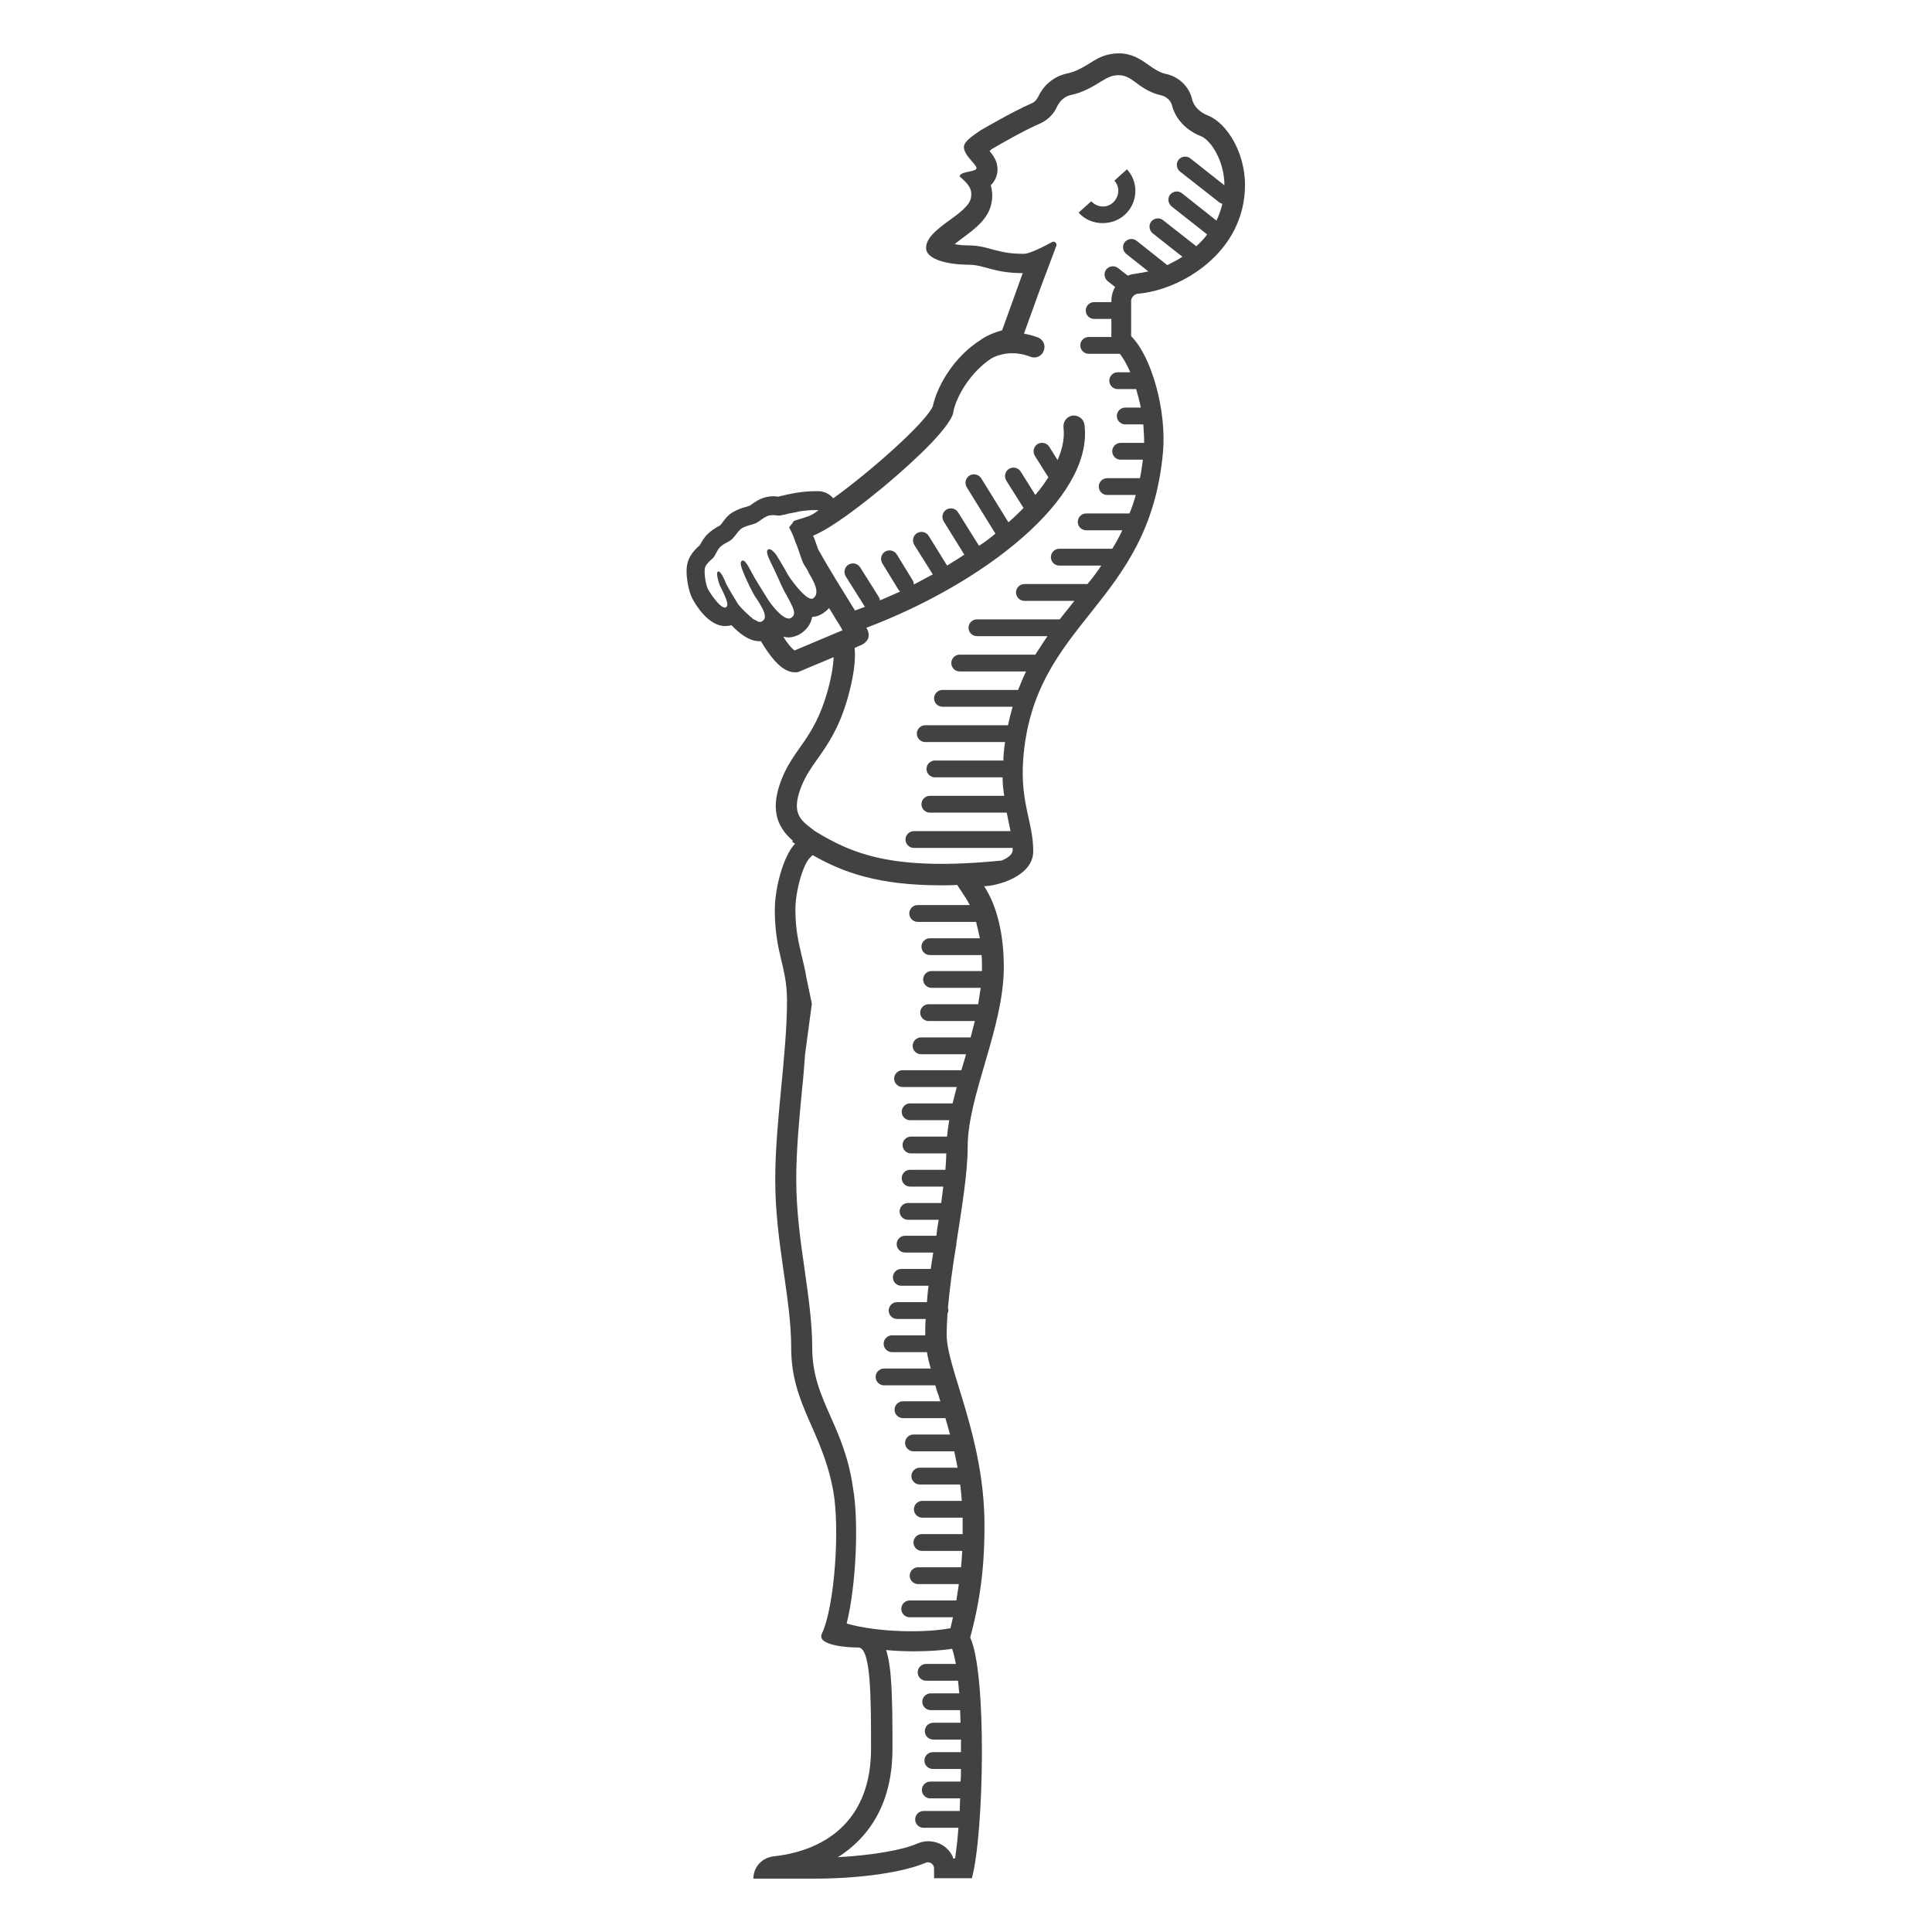
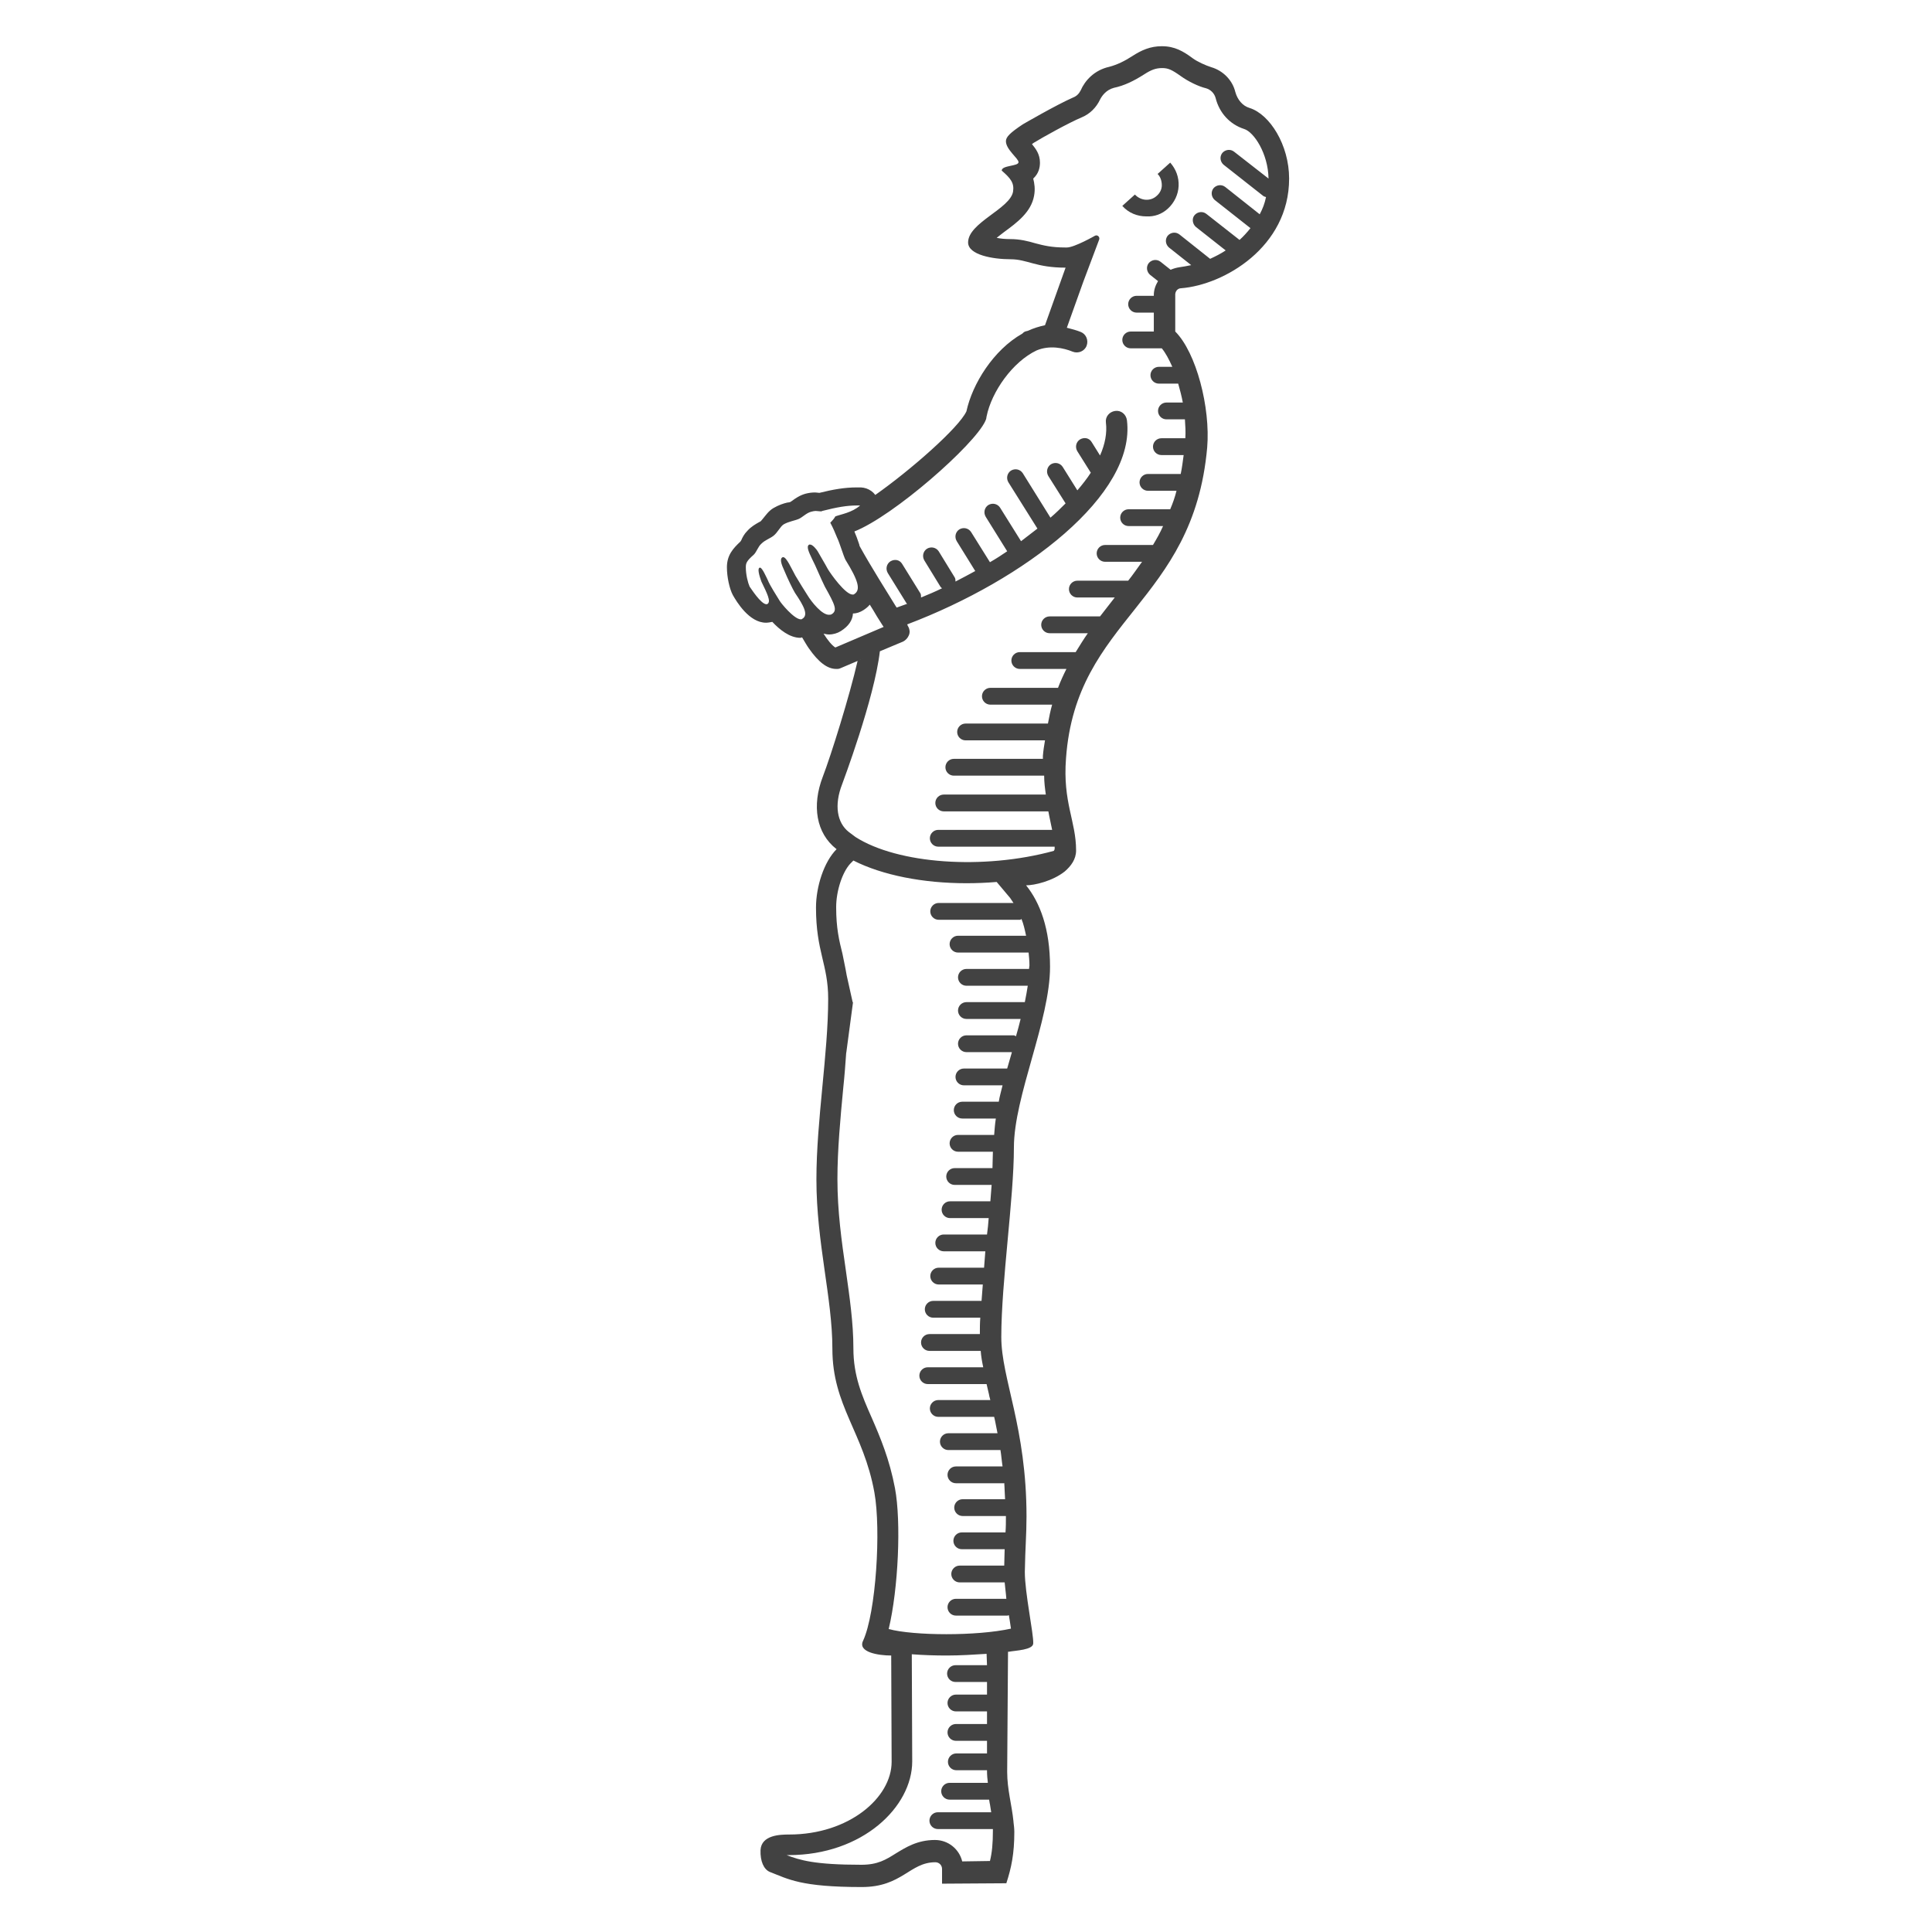
<svg xmlns="http://www.w3.org/2000/svg" version="1.1" id="Capa_1" x="0px" y="0px" viewBox="-19 21.2 459.8 459.8" style="enable-background:new -19 21.2 459.8 459.8;" xml:space="preserve">
  <style type="text/css">
	.st0{fill:#424242;}
</style>
  <g>
-     <path class="st0" d="M251.8,91.1c10.1-0.8,25.5-9.7,25.5-25.9c0-7.7-4.3-14.7-8.8-16.5c-1.8-0.7-3.4-2.1-3.8-3.9   c-0.7-3.1-3.3-5.4-6.2-6c-1.5-0.3-2.8-1.2-4.1-2.1c-2.2-1.6-4.2-2.8-7.1-2.8c-2.6,0-4.6,0.8-6.7,2.2c-1.8,1.1-3.6,2.2-5.7,2.6   c-3.6,0.8-5.8,3.3-6.8,5.5c-0.4,0.8-1,1.4-1.8,1.7c-4,1.7-11.9,6.3-11.9,6.3c-3,2-4,3-4,4c0,2,3,4.1,3,5c0,1-4,0.7-4,2   c2.2,1.9,3,3,2.7,5c-0.7,4.1-10.7,7.3-10.7,12c0,3,6,4,10,4s6,2,13,2l-4.9,13.6c-1.8,0.5-3.5,1.2-5,2.2l-0.1,0.1   c-6,3.7-10.3,10.6-11.4,15.8c-1.8,4-14.8,15.5-23.7,21.9c-0.8-1-2-1.6-3.3-1.7c-0.3,0-0.7,0-1,0c-2.8,0-5.6,0.5-8.8,1.3   c-0.3,0-0.6-0.1-1-0.1c-0.8,0-1.5,0.1-2.2,0.3c-1.4,0.4-2.4,1.1-3.2,1.7c-0.2,0.1-0.4,0.3-0.5,0.3c-0.1,0-0.4,0.1-0.6,0.2   c-0.9,0.2-2.1,0.6-3.3,1.3c-1.2,0.7-1.9,1.7-2.5,2.5c-0.1,0.2-0.4,0.5-0.5,0.6c-0.1,0.1-0.3,0.2-0.5,0.3c-0.7,0.4-1.7,1-2.7,2   c-0.7,0.8-1.2,1.6-1.5,2.2c-0.1,0.1-0.1,0.2-0.2,0.3c-1.7,1.5-3.1,3.2-3.1,6.1c0,2.3,0.6,5.1,1.4,6.6s3.8,6.5,7.8,6.5   c0.5,0,1-0.1,1.5-0.2c1.7,1.8,4.1,3.8,6.6,3.8c0.1,0,0.3,0,0.4,0c0.5,0.9,1.1,1.8,1.6,2.5c2.3,3.3,4.4,4.9,6.5,4.9   c0.1,0,0.2,0,0.3,0c0.3,0,0.6-0.1,0.8-0.2l8.1-3.4c-0.1,2.2-0.6,5.2-1.6,8.6c-3.2,11-7.9,13.1-10.8,20.5   c-2.5,6.4-1.6,10.9,2.7,14.6l-0.2,0.2c0.2,0.2,0.5,0.3,0.7,0.5c-2.9,3.1-4.8,10.8-4.8,15.7c0,10.4,2.9,13.4,2.9,21.6   c0,13-2.8,28.7-2.8,42.7c0,15,3.8,28,3.8,40c0,13.5,7.4,19.7,10,34c1.6,8.7,0.4,27.4-2.7,34c-1.3,2.7,5.7,3.3,8.7,3.3   s3,12.1,3,24.1c0,16.2-9.8,24.1-23.2,25.6c-2.7,0.3-4.8,2.5-4.8,5.3h14.5c11.4,0,21.3-1.6,26.3-3.7c0.3-0.1,0.5-0.2,0.7-0.2   c0.8,0,1.5,0.6,1.5,1.5v2.3h9c2.9-10.7,3.6-48.7-0.4-57.3c3-11,3.4-19.7,3.4-26.7c0-21-9-37.3-9-45.3c0-1.6,0.1-3.3,0.2-5.1   c0.1-0.2,0.2-0.5,0.2-0.8c0-0.2,0-0.3-0.1-0.5c0.4-4.6,1.1-9.6,1.9-14.6c0.1-0.2,0.1-0.4,0.1-0.7v-0.1c1.3-8.4,2.7-16.8,2.7-23   c0-12.1,8.6-28.4,8.6-42.7c0-8-1.7-14.8-4.7-19.3c3,0,11.7-2.3,11.7-8.3c0-7-3.1-11.3-2.4-21.7c2.4-33.3,30.1-36.6,33.3-73.5   c0.8-9.5-2.6-22.4-7.6-27.4v-8.5C250.3,91.9,251,91.2,251.8,91.1z M156.6,164.9c-0.6-1-2.2-3.6-2.8-4.8c-0.2-0.6-1.2-2.9-1.8-2.9   c0,0,0,0-0.1,0c-0.5,0.2-0.1,1.9,0.4,3.3c1.4,2.8,2.3,4.7,1.5,5.2c-0.1,0.1-0.2,0.1-0.3,0.1c-1.3,0-3.7-3.8-3.9-4.2   c-0.5-0.8-0.9-2.8-0.9-4.5c0-1,0.2-1.5,1.9-3c0.7-0.7,1-1.9,1.7-2.6c0.8-0.9,1.9-1.2,2.7-1.8l0,0l0.1-0.1c0.1-0.1,0.3-0.2,0.4-0.4   c0,0,0-0.1,0.1-0.1c0.7-0.8,1.3-1.8,2-2.2c1.2-0.7,2.6-0.8,3.5-1.3c0.9-0.5,1.8-1.4,2.9-1.7c0.4-0.1,0.8-0.1,1.1-0.1   c0.5,0,0.8,0.1,1.2,0.1c0.1,0,0.3,0,0.4,0c0.4-0.1,0.7-0.2,1-0.2l0,0c0.2-0.1,0.5-0.1,0.7-0.2c0.1,0,0.2-0.1,0.4-0.1   s0.4-0.1,0.6-0.1s0.3-0.1,0.5-0.1s0.3-0.1,0.5-0.1c0.3-0.1,0.6-0.1,0.9-0.2l0,0l0,0c1.3-0.2,2.5-0.3,3.7-0.3c0.1,0,0.2,0,0.3,0l0,0   c0.2,0,0.3,0,0.5,0c-0.9,0.8-2,1.4-3.1,1.7l0,0c-1.1,0.4-2.1,0.6-2.8,0.9c-0.2,0.4-0.6,0.9-1.1,1.5c0.8,1.5,1.1,2.3,1.5,3.5   c0.6,1.2,1.4,4.2,2,5.3c0.4,0.6,0.7,1.1,1,1.6c0,0,0,0,0,0.1c0.3,0.5,0.5,1,0.8,1.4l0,0c0.2,0.4,0.4,0.8,0.6,1.2l0,0   c0.2,0.4,0.3,0.7,0.4,1c0.4,1.4,0.2,2.3-0.6,2.8c-0.1,0.1-0.2,0.1-0.4,0.1c-1.6,0-5.2-4.9-5.8-6.1c-0.8-1.5-1.4-2.4-2.4-4.1   c-0.3-0.5-1.2-1.6-1.8-1.6c-0.1,0-0.1,0-0.2,0c-0.8,0.4-0.1,1.8,0.7,3.5c0.8,1.5,2,4.4,3,6.4c2.4,4.3,3.1,5.6,1.6,6.5   c-0.2,0.1-0.3,0.1-0.5,0.1c-1.6,0-4.2-3.3-5.1-4.8c-0.4-0.6-1.1-1.8-1.8-2.9l0,0c-0.2-0.3-0.3-0.5-0.5-0.8c0-0.1-0.1-0.1-0.1-0.2   c-0.2-0.3-0.3-0.5-0.5-0.8c-0.9-1.5-2.1-4.3-2.9-4.3h-0.1c-0.8,0.3-0.3,1.6,0.4,3.3c0.7,1.7,2,4.3,2.5,5.1c2.1,3.1,3.3,5.3,1.7,6.1   c-0.1,0.1-0.2,0.1-0.3,0.1s-0.2,0-0.3,0h-0.1c-0.1,0-0.1,0-0.2-0.1c0,0-0.1,0-0.2-0.1c-0.1,0-0.1-0.1-0.2-0.1   c-0.1,0-0.1-0.1-0.2-0.1c-0.1,0-0.1-0.1-0.2-0.1c-0.1,0-0.1-0.1-0.2-0.1c-0.1,0-0.1-0.1-0.2-0.1c-0.1-0.1-0.2-0.1-0.2-0.2l-0.1-0.1   c-0.1-0.1-0.2-0.2-0.3-0.2c0,0-0.1,0-0.1-0.1c-0.1-0.1-0.2-0.2-0.3-0.3C157.9,166.5,156.8,165.2,156.6,164.9z M170.1,176   c-0.6-0.4-1.6-1.5-2.7-3.3c0.4,0.1,0.8,0.2,1.2,0.2c1,0,1.9-0.3,2.8-0.8c1.6-1,2.6-2.4,2.9-4.1c0.9,0,1.7-0.3,2.5-0.8   c0.6-0.4,1.1-0.8,1.5-1.3c0.6,0.9,1.1,1.8,1.7,2.8c0.6,0.9,1.1,1.7,1.5,2.5L170.1,176z M178.7,358.4c-2.4-5.4-4.4-10-4.4-16.5   c0-6-0.9-12.1-1.8-18.5c-1-6.9-2-14-2-21.5c0-6.9,0.7-14.4,1.4-21.6c0.3-2.7,0.5-5.4,0.7-8.2l0,0l1.6-11.9V260l0,0l-1.3-6.2   c-0.3-1.9-0.7-3.5-1.1-5.1c-0.7-3.1-1.5-6.1-1.5-11c0-4.7,1.9-10.8,3.4-12.3l0.7-0.7c7.3,4.2,15.8,7.2,30.6,7.2   c1.2,0,2.5,0,3.8-0.1l2.1,3.2c0.3,0.5,0.6,1,0.9,1.6h-12.4c-1.1,0-2,0.9-2,2s0.9,2,2,2h13.9c0.3,1.2,0.6,2.5,0.9,3.9h-11.9   c-1.1,0-2,0.9-2,2s0.9,2,2,2h12.3c0.1,1,0.1,2,0.1,3c0,0.3,0,0.6,0,0.8h-12c-1.1,0-2,0.9-2,2s0.9,2,2,2h11.7   c-0.2,1.3-0.4,2.6-0.6,3.9H202c-1.1,0-2,0.9-2,2s0.9,2,2,2h11c-0.3,1.3-0.7,2.6-1,3.9h-11.8c-1.1,0-2,0.9-2,2s0.9,2,2,2h10.7   c-0.1,0.4-0.2,0.8-0.3,1.1c-0.3,0.9-0.5,1.8-0.8,2.7h-14c-1.1,0-2,0.9-2,2s0.9,2,2,2h12.9c-0.3,1.3-0.7,2.6-1,3.9h-10.1   c-1.1,0-2,0.9-2,2s0.9,2,2,2h9.3c-0.2,1.3-0.4,2.6-0.5,3.9h-8.6c-1.1,0-2,0.9-2,2s0.9,2,2,2h8.4c0,1.2-0.1,2.5-0.2,3.9h-8.4   c-1.1,0-2,0.9-2,2s0.9,2,2,2h7.9c-0.2,1.3-0.3,2.6-0.5,3.9h-7.9c-1.1,0-2,0.9-2,2s0.9,2,2,2h7.3c-0.2,1.2-0.4,2.3-0.5,3.5   c0,0.1,0,0.2-0.1,0.3h-7.4c-1.1,0-2,0.9-2,2s0.9,2,2,2h6.7c-0.2,1.3-0.4,2.6-0.6,3.9h-7c-1.1,0-2,0.9-2,2s0.9,2,2,2h6.5   c-0.2,1.3-0.3,2.6-0.4,3.9h-7.1c-1.1,0-2,0.9-2,2s0.9,2,2,2h6.8c-0.1,1.3-0.1,2.6-0.1,3.9h-7.9c-1.1,0-2,0.9-2,2s0.9,2,2,2h8.3   c0.2,1.2,0.5,2.5,0.9,3.9h-11.1c-1.1,0-2,0.9-2,2s0.9,2,2,2h12.2c0.2,0.7,0.4,1.5,0.7,2.2c0.2,0.5,0.3,1.1,0.5,1.6h-8.9   c-1.1,0-2,0.9-2,2s0.9,2,2,2H206c0.4,1.3,0.7,2.5,1.1,3.9h-8.7c-1.1,0-2,0.9-2,2s0.9,2,2,2h9.7c0.3,1.3,0.5,2.5,0.8,3.9h-9   c-1.1,0-2,0.9-2,2s0.9,2,2,2h9.6c0.2,1.3,0.3,2.6,0.4,3.9h-9.4c-1.1,0-2,0.9-2,2s0.9,2,2,2h9.6c0,0.7,0,1.4,0,2.1   c0,0.6,0,1.2,0,1.8h-9.7c-1.1,0-2,0.9-2,2s0.9,2,2,2h9.6c-0.1,1.2-0.1,2.5-0.3,3.9h-10.2c-1.1,0-2,0.9-2,2s0.9,2,2,2h9.7   c-0.2,1.3-0.4,2.5-0.6,3.9h-11.1c-1.1,0-2,0.9-2,2s0.9,2,2,2h10.3c-0.2,0.9-0.4,1.7-0.6,2.6c-5.6,1.1-16.9,1.1-24.7-1.1   c2.3-9.3,2.9-24.5,1.5-32.3C183,368.1,180.7,362.9,178.7,358.4z M207.8,463.2c-1-2.3-3.3-3.8-5.9-3.8c-0.9,0-1.8,0.2-2.7,0.6   c-3.2,1.4-10,2.7-18.8,3.2c1.8-1.1,3.5-2.5,5-4c5.3-5.4,8-12.7,8-21.8c0-6,0-12.2-0.4-17c-0.1-1.6-0.4-4.2-1.1-6.5   c2.2,0.2,4.4,0.3,6.5,0.3c3.4,0,6.7-0.2,9.2-0.6c0.3,0.9,0.6,2.1,0.9,3.6h-7.1c-1.1,0-2,0.9-2,2s0.9,2,2,2h7.4c0.1,0,0.2,0,0.2,0   c0.1,1,0.2,2,0.3,3h-6.8c-1.1,0-2,0.9-2,2s0.9,2,2,2h7c0,1,0.1,2,0.1,3h-6.5c-1.1,0-2,0.9-2,2s0.9,2,2,2h6.6c0,1,0,2,0,3h-6.7   c-1.1,0-2,0.9-2,2s0.9,2,2,2h6.7c0,1,0,2-0.1,3h-7.2c-1.1,0-2,0.9-2,2s0.9,2,2,2h7.1c0,1-0.1,2-0.1,3h-8.6c-1.1,0-2,0.9-2,2   s0.9,2,2,2h8.3c-0.2,2.8-0.5,5.3-0.8,7.3h-0.5V463.2z M219.4,226c-25.1,2.5-35.1-1.2-44.6-7.1l-1.4-1.1c-2.7-2.1-3.7-4.2-1.7-9.4   c1-2.5,2.3-4.4,3.8-6.5c2.4-3.4,5.1-7.2,7.2-14.4c1.4-5,2-9,1.7-12.1l1.8-0.8c0.6-0.3,1.1-0.8,1.4-1.4c0.2-0.6,0.2-1.4-0.1-2   c-0.1-0.2-0.2-0.4-0.3-0.6c27.8-10.5,54.1-30.8,51.9-48.3c-0.2-1.4-1.4-2.3-2.8-2.2c-1.4,0.2-2.3,1.4-2.2,2.8   c0.3,2.4-0.2,5-1.4,7.8l-2-3.2c-0.6-0.9-1.8-1.2-2.8-0.6c-0.9,0.6-1.2,1.8-0.6,2.8l3.2,5.1c-0.9,1.4-1.9,2.8-3.1,4.2l-3.5-5.6   c-0.6-0.9-1.8-1.2-2.8-0.6c-0.9,0.6-1.2,1.8-0.6,2.8l4.1,6.5c-1.1,1.1-2.3,2.3-3.6,3.4l-6.5-10.5c-0.6-0.9-1.8-1.2-2.8-0.6   c-0.9,0.6-1.2,1.8-0.6,2.8l6.8,11c-1.2,1-2.5,2-3.9,2.9l-5-8c-0.6-0.9-1.8-1.2-2.8-0.6c-0.9,0.6-1.2,1.8-0.6,2.8l4.9,7.9   c-1.3,0.9-2.7,1.7-4.1,2.6l-4.4-7.1c-0.6-0.9-1.8-1.2-2.8-0.6c-0.9,0.6-1.2,1.8-0.6,2.8l4.4,7c-1.5,0.8-3,1.6-4.5,2.4   c0-0.3-0.1-0.7-0.3-1l-3.8-6.2c-0.6-0.9-1.8-1.2-2.8-0.6c-0.9,0.6-1.2,1.8-0.6,2.8l3.8,6.2c0.1,0.2,0.3,0.3,0.4,0.5   c-1.6,0.7-3.2,1.4-4.8,2.1c0-0.3-0.1-0.6-0.3-0.9l-4.4-7c-0.6-0.9-1.8-1.2-2.8-0.6c-0.9,0.6-1.2,1.8-0.6,2.8l4.4,7   c0,0.1,0.1,0.1,0.2,0.2c-0.8,0.3-1.6,0.6-2.4,0.9c-0.1-0.1-0.1-0.2-0.2-0.3c-1.9-3.1-5.9-9.4-8.6-14.3c0-0.1-0.1-0.2-0.1-0.3   c-0.4-1.1-0.7-2.1-1.1-2.9c2.7-1.1,7.5-4,16.6-11.5c4.2-3.5,14.3-12.2,16.5-17l0.2-0.5l0.1-0.6c0.8-3.8,4.3-9.6,9.2-12.7   c2.8-1.4,6.1-1.5,9.1-0.3c1.3,0.5,2.7-0.1,3.2-1.4s-0.1-2.7-1.4-3.2c-1.1-0.4-2.2-0.7-3.3-0.9l3.9-10.8l3.8-10.1   c0.2-0.6-0.4-1.2-1-0.9c0,0-4.8,2.7-6.6,2.8h-0.4c-3.3,0-5.1-0.5-7.1-1c-1.7-0.5-3.5-1-5.9-1c-1.2,0-2.3-0.1-3.2-0.3   c0.6-0.5,1.3-1,1.8-1.4c3-2.2,6.4-4.7,7-8.6c0.3-1.5,0.1-2.9-0.2-4c1.2-1.2,1.6-2.6,1.6-3.8c0-1.9-1-3.3-1.9-4.4   c0.2-0.1,0.3-0.2,0.5-0.4c2.2-1.3,8.2-4.7,11.3-6c1.9-0.8,3.5-2.3,4.3-4.2c0.4-0.8,1.4-2.3,3.3-2.7c2.9-0.6,5.2-2,7.3-3.3   c1.6-1,2.6-1.4,4-1.4s2.3,0.4,4.2,1.8c1.7,1.3,3.6,2.5,6,3c1.2,0.3,2.2,1.2,2.5,2.3c0.8,3.2,3.3,6,6.9,7.4   c2.3,0.9,5.6,5.8,5.6,11.7l-8.1-6.4c-0.9-0.7-2.1-0.5-2.8,0.3c-0.7,0.9-0.5,2.1,0.3,2.8l9.3,7.3c0.2,0.2,0.5,0.3,0.8,0.4   c-0.3,1.4-0.8,2.8-1.4,4l-8.2-6.5c-0.9-0.7-2.1-0.5-2.8,0.3c-0.7,0.9-0.5,2.1,0.3,2.8l8.5,6.7c-0.8,1.1-1.7,2-2.6,2.8l-7.9-6.2   c-0.9-0.7-2.1-0.5-2.8,0.3c-0.7,0.9-0.5,2.1,0.3,2.8l7.1,5.6c-1.2,0.8-2.4,1.4-3.6,2l-7.3-5.8c-0.9-0.7-2.1-0.5-2.8,0.3   c-0.7,0.9-0.5,2.1,0.3,2.8l5.3,4.2c-1,0.2-2,0.4-2.8,0.5c-0.7,0.1-1.4,0.2-2.1,0.5l-2.3-1.8c-0.9-0.7-2.1-0.5-2.8,0.3   c-0.7,0.9-0.5,2.1,0.3,2.8l1.8,1.4c-0.6,1-0.9,2.1-0.9,3.4v0.2h-4.1c-1.1,0-2,0.9-2,2s0.9,2,2,2h4.1v4.1v0.2h-5.4c-1.1,0-2,0.9-2,2   s0.9,2,2,2h7.4c0.9,1.1,1.7,2.6,2.5,4.4h-3c-1.1,0-2,0.9-2,2s0.9,2,2,2h4.4l0,0c0.4,1.4,0.8,2.9,1.1,4.4h-3.7c-1.1,0-2,0.9-2,2   s0.9,2,2,2h4.3c0.1,1.5,0.2,3,0.2,4.4h-5.6c-1.1,0-2,0.9-2,2c0,1.1,0.9,2,2,2h5.3c-0.2,1.5-0.4,3-0.7,4.4h-7.8c-1.1,0-2,0.9-2,2   c0,1.1,0.9,2,2,2h6.8c-0.4,1.5-0.9,3-1.5,4.4h-10.3c-1.1,0-2,0.9-2,2c0,1.1,0.9,2,2,2h8.6c-0.7,1.5-1.5,3-2.4,4.4h-12.6   c-1.1,0-2,0.9-2,2c0,1.1,0.9,2,2,2h10c-1,1.5-2.1,3-3.3,4.4h-15c-1.1,0-2,0.9-2,2c0,1.1,0.9,2,2,2h11.9c-1.2,1.5-2.3,2.9-3.5,4.4   h-19.7c-1.1,0-2,0.9-2,2c0,1.1,0.9,2,2,2h16.8c-1,1.4-1.9,2.9-2.9,4.4h-18c-1.1,0-2,0.9-2,2c0,1.1,0.9,2,2,2h15.8   c-0.7,1.4-1.3,2.9-1.9,4.4h-18c-1.1,0-2,0.9-2,2c0,1.1,0.9,2,2,2H222c-0.4,1.4-0.8,2.9-1.1,4.4h-19.7c-1.1,0-2,0.9-2,2   c0,1.1,0.9,2,2,2h19c-0.2,1.2-0.3,2.4-0.4,3.7c0,0.2,0,0.5,0,0.7h-16.3c-1.1,0-2,0.9-2,2s0.9,2,2,2h16.1c0,1.6,0.2,3.1,0.4,4.4   h-17.7c-1.1,0-2,0.9-2,2s0.9,2,2,2h18.3c0.1,0.7,0.3,1.4,0.4,2c0.2,0.8,0.3,1.6,0.5,2.4h-23c-1.1,0-2,0.9-2,2s0.9,2,2,2h23.5   c0,0.2,0,0.3,0,0.5C222,224.6,220.8,225.4,219.4,226z" />
-     <path class="st0" d="M248.7,72.3c3.1-2.8,3.4-7.7,0.5-10.8l-3,2.7c1.4,1.5,1.2,3.8-0.3,5.2s-3.8,1.2-5.2-0.3l-3,2.7   c1.5,1.7,3.6,2.5,5.7,2.5C245.4,74.3,247.3,73.6,248.7,72.3z" />
+     <path class="st0" d="M262.1,89.8c10.2-0.8,25.7-9.8,25.7-26.1c0-8-4.6-15.3-9.4-16.8c-1.7-0.5-2.9-2-3.4-3.8   c-0.7-2.9-3-5.1-5.7-5.9c-1.3-0.4-3.3-1.3-4.4-2.1c-2.3-1.7-4.3-2.9-7.4-2.9c-2.7,0-4.8,0.9-7.1,2.4c-1.7,1.1-3.5,2-5.4,2.5   c-3.6,0.8-5.8,3.3-6.8,5.6c-0.4,0.8-1,1.4-1.8,1.7c-4.1,1.8-12,6.4-12,6.4c-3,2-4,3-4,4c0,2,3,4.1,3,5c0,1-4,0.7-4,2   c2.2,1.9,3,3,2.7,5c-0.7,4.1-10.7,7.4-10.7,12.1c0,3,6,4,10.1,4c4,0,6,2,13.1,2l-4.9,13.7c-1.4,0.3-2.7,0.7-4,1.3   c-0.2,0.1-0.5,0.1-0.7,0.2c-0.3,0.1-0.5,0.3-0.7,0.5c-6.9,3.9-11.9,12-13.3,18.5c-1.8,3.9-13.3,14-21.7,19.9   c0.2,0.3,0.4,0.7,0.6,1.1c-0.6-1.7-2.2-2.8-4-2.9c-0.3,0-0.7,0-1,0c-2.9,0-5.7,0.5-8.9,1.3c-0.3,0-0.6-0.1-1-0.1   c-0.8,0-1.5,0.1-2.3,0.3c-1.4,0.4-2.4,1.1-3.2,1.7c-0.2,0.1-0.4,0.3-0.5,0.3c-0.1,0-0.3,0.1-0.6,0.1c-0.9,0.2-2.1,0.6-3.3,1.3   c-1.2,0.7-1.9,1.8-2.5,2.5c-0.2,0.2-0.3,0.4-0.5,0.6c-0.1,0.1-0.3,0.2-0.5,0.3c-0.7,0.4-1.8,1-2.7,2c-0.8,0.8-1.2,1.6-1.5,2.3   c-0.1,0.1-0.1,0.2-0.2,0.3c-1.7,1.6-3.2,3.2-3.2,6.1c0,2.3,0.6,5.1,1.4,6.6c0.9,1.6,3.9,6.6,7.9,6.6c0.5,0,1-0.1,1.5-0.2   c1.7,1.8,4.1,3.8,6.7,3.8c0.1,0,0.2-0.1,0.4-0.1c0.6,1,1.1,1.9,1.6,2.6c2.3,3.3,4.4,4.9,6.5,4.9c0.1,0,0.2,0,0.3,0   c0.3,0,0.6-0.1,0.8-0.2l8.7-3.7l-4.7,2c-1.9,8.3-6.3,22.4-8.3,27.6c-2.6,6.8-1.6,13.4,3.3,17.2c-3,3-4.9,8.9-4.9,13.9   c0,10.5,2.9,13.5,2.9,21.7c0,13.1-2.8,28.9-2.8,43c0,15.1,3.8,28.2,3.8,40.3c0,13.6,7.4,19.8,10,34.2c1.6,8.8,0.4,28.6-2.7,35.3   c-1.3,2.7,3.6,3.5,6.7,3.5l0.1,25.3c0,8.5-10.1,17.3-24.4,17.3c-2.1,0-6.6,0.1-6.8,3.7c-0.1,2.7,0.8,4.6,2.2,5.2   c4.4,1.7,7.3,3.6,21.9,3.6c9.6,0,11.4-5.9,17.5-5.9c0.9,0,1.6,0.7,1.6,1.6v3.5l15.3-0.1c1.2-3.7,1.9-7,1.9-12.2   c0-0.8-0.1-1.6-0.2-2.4c0,0,0,0,0,0c0,0,0,0,0-0.1c-0.4-4-1.5-7.6-1.5-11.8l0.2-28.6c0,0,0.1,0,0.1,0c0,0,0.1,0,0.1,0   c1.5-0.3,5.8-0.4,5.8-2c0.1-2.3-2-12-2-17c0.1-5.9,0.4-8.8,0.4-13.2c0-21.2-6-32.8-6-42.7c0-13.1,3-33,3-45.1   c0-12.2,8.6-30.2,8.6-43c0-9.1-2.4-15.3-5.7-19.4c2,0,6.3-1,9.2-3.3c0,0,0,0,0,0l0,0c1.5-1.3,2.7-2.9,2.7-5c0-7-3.2-11.4-2.4-21.9   c2.4-33.5,30.3-36.8,33.6-74c0.8-9.5-2.6-22.6-7.6-27.6v-8.5C260.6,90.5,261.3,89.8,262.1,89.8z M173.2,162.9   c-0.6-0.9-2-3.2-2.9-4.7c-0.9-1.6-2.1-4.4-2.9-4.4c0,0-0.1,0-0.1,0c-0.8,0.3-0.4,1.6,0.4,3.3c0.7,1.7,2,4.4,2.5,5.2   c2.1,3.1,3.3,5.3,1.7,6.2c-0.1,0.1-0.2,0.1-0.3,0.1c-1.6,0-4.8-3.9-5.1-4.5c-0.6-1-2.3-3.6-2.8-4.9c-0.3-0.6-1.3-2.9-1.8-2.9   c0,0,0,0-0.1,0c-0.6,0.2-0.1,1.9,0.4,3.3c1.4,2.9,2.3,4.7,1.5,5.3c-0.1,0.1-0.2,0.1-0.3,0.1c-1.3,0-3.7-3.8-4-4.2   c-0.4-0.9-0.9-2.8-0.9-4.6c0-1,0.2-1.5,1.9-3c0.7-0.7,1-1.9,1.8-2.6c0.9-0.9,2-1.2,2.9-1.9c1-0.8,1.6-2.2,2.4-2.7   c1.2-0.7,2.7-0.9,3.6-1.3c0.9-0.4,1.8-1.4,2.9-1.7c0.4-0.1,0.8-0.2,1.1-0.2c0.4,0,0.8,0.1,1.2,0.1c0.1,0,0.3,0,0.4-0.1   c3.5-0.9,5.9-1.3,8.2-1.3c0.3,0,0.5,0,0.8,0c-1.9,1.7-4.6,2.1-5.9,2.6c-0.2,0.4-0.6,0.9-1.2,1.5c0.8,1.5,1.1,2.3,1.6,3.5   c0.6,1.2,1.5,4.3,2,5.3c3.1,5,3.7,7.2,2.1,8.2c-0.1,0.1-0.2,0.1-0.4,0.1c-1.7,0-5.2-4.9-5.9-6.1c-0.8-1.5-1.4-2.4-2.4-4.2   c-0.3-0.5-1.2-1.6-1.8-1.6c-0.1,0-0.1,0-0.2,0c-0.8,0.4-0.1,1.8,0.7,3.5c0.8,1.5,2,4.5,3,6.5c2.4,4.3,3.1,5.7,1.6,6.6   c-0.2,0.1-0.3,0.1-0.5,0.1C176.7,167.7,174.1,164.4,173.2,162.9z M179.8,175.3c-0.8-0.5-1.8-1.7-2.8-3.3c0.4,0.1,0.9,0.2,1.3,0.2   c1,0,2-0.3,2.8-0.8c1.9-1.2,2.8-2.6,2.9-4.2c0.9,0,1.7-0.3,2.5-0.8c0.6-0.4,1.1-0.8,1.5-1.3c0.6,0.9,1.1,1.8,1.7,2.8   c0.6,0.9,1.1,1.8,1.6,2.5L179.8,175.3z M181.4,207.9c0.1-0.3,7.7-20.4,9-31.7l5.5-2.3c0.6-0.3,1.1-0.8,1.4-1.5s0.2-1.4-0.1-2   c-0.1-0.1-0.2-0.4-0.3-0.6c28-10.6,54.5-30.9,52.3-48.6c-0.2-1.4-1.4-2.4-2.8-2.2c-1.4,0.2-2.4,1.4-2.2,2.8   c0.3,2.4-0.2,5.1-1.4,7.8l-2-3.2c-0.6-1-1.8-1.2-2.8-0.6c-0.9,0.6-1.2,1.8-0.6,2.8l3.2,5.1c-0.9,1.4-2,2.8-3.2,4.2l-3.5-5.6   c-0.6-0.9-1.8-1.2-2.8-0.6c-0.9,0.6-1.2,1.8-0.6,2.8l4.1,6.5c-1.1,1.1-2.3,2.3-3.6,3.4l-6.6-10.6c-0.6-0.9-1.8-1.2-2.8-0.6   c-0.9,0.6-1.2,1.8-0.6,2.8l6.9,11c-1.3,1-2.6,2-3.9,3l-5-8c-0.6-0.9-1.8-1.2-2.8-0.6c-0.9,0.6-1.2,1.8-0.6,2.8l5.1,8.2   c-1.3,0.9-2.7,1.8-4.1,2.6l-4.5-7.2c-0.6-0.9-1.8-1.2-2.8-0.6c-0.9,0.6-1.2,1.8-0.6,2.8l4.4,7.1c-1.5,0.8-3.1,1.7-4.7,2.5   c0-0.3,0-0.7-0.2-1l-3.8-6.2c-0.6-0.9-1.8-1.2-2.8-0.6c-0.9,0.6-1.2,1.8-0.6,2.8l3.8,6.2c0.1,0.2,0.3,0.3,0.4,0.4   c-1.6,0.8-3.3,1.5-5,2.2c0-0.3,0-0.6-0.1-0.9l-4.4-7.1c-0.6-1-1.8-1.2-2.8-0.6c-0.9,0.6-1.2,1.8-0.6,2.8l4.4,7.1   c0,0.1,0.1,0.1,0.2,0.2c-0.8,0.3-1.7,0.6-2.5,0.9c-0.1-0.1-0.1-0.2-0.2-0.3c-1.9-3.1-5.9-9.4-8.6-14.3c0-0.1-0.1-0.2-0.1-0.4   c-0.4-1.2-0.8-2.3-1.2-3.2c0,0,0,0.1,0,0.1c9.4-3.7,28.6-20.6,31.2-26.3l0.2-0.5l0.1-0.6c1.2-5.9,6.2-13,11.9-15.7   c3.1-1.3,6.4-0.6,8.6,0.3c1.3,0.5,2.8-0.1,3.3-1.4c0.5-1.3-0.1-2.8-1.4-3.3c-1-0.4-2.1-0.7-3.3-1l3.9-10.9l3.8-10.1   c0.2-0.6-0.4-1.2-1-0.9c0,0-4.9,2.8-6.7,2.8c0,0,0,0,0,0h-0.4c-3.3,0-5.2-0.5-7.1-1c-1.7-0.5-3.6-1-6-1c-1.2,0-2.3-0.1-3.2-0.3   c0.6-0.5,1.3-1,1.8-1.4c3-2.2,6.4-4.7,7.1-8.6c0.3-1.6,0.1-2.9-0.2-4.1c1.3-1.2,1.6-2.6,1.6-3.8c0-2-1-3.3-1.9-4.4   c0.1-0.1,0.3-0.2,0.4-0.3c2.1-1.3,8.4-4.8,11.5-6.1c1.9-0.8,3.4-2.3,4.3-4.2c0.4-0.8,1.4-2.3,3.3-2.8c2.4-0.5,4.7-1.6,7.2-3.2   c1.7-1.1,2.8-1.5,4.3-1.5c1.4,0,2.3,0.4,4.4,1.9c1.8,1.3,4.3,2.5,6,2.9c1.1,0.3,2,1.2,2.3,2.3c0.9,3.6,3.4,6.3,6.8,7.4   c2.3,0.7,5.7,5.8,5.8,11.8l-8.2-6.4c-0.9-0.7-2.1-0.5-2.8,0.3c-0.7,0.9-0.5,2.1,0.3,2.8l9.4,7.4c0.2,0.2,0.5,0.2,0.7,0.3   c-0.3,1.5-0.8,2.8-1.5,4.1l-8.2-6.5c-0.9-0.7-2.1-0.5-2.8,0.3c-0.7,0.9-0.5,2.1,0.3,2.8l8.5,6.7c-0.8,1-1.7,2-2.6,2.8l-7.9-6.2   c-0.9-0.7-2.1-0.5-2.8,0.3s-0.5,2.1,0.3,2.8l7.1,5.6c-1.2,0.8-2.4,1.4-3.7,2l-7.3-5.8c-0.9-0.7-2.1-0.5-2.8,0.3   c-0.7,0.9-0.5,2.1,0.3,2.8l5.3,4.2c-1,0.2-2,0.4-2.8,0.5c-0.7,0.1-1.4,0.3-2.1,0.6l-2.4-1.9c-0.9-0.7-2.1-0.5-2.8,0.3   c-0.7,0.9-0.5,2.1,0.3,2.8l1.9,1.5c-0.6,1-1,2.1-1,3.3v0.2h-4.1c-1.1,0-2,0.9-2,2c0,1.1,0.9,2,2,2h4.1v4.3v0.2h-5.5   c-1.1,0-2,0.9-2,2c0,1.1,0.9,2,2,2h7.4c0.9,1.1,1.7,2.6,2.5,4.4h-3.2c-1.1,0-2,0.9-2,2s0.9,2,2,2h4.6c0,0,0,0,0,0   c0.4,1.4,0.8,2.9,1.1,4.5h-3.9c-1.1,0-2,0.9-2,2c0,1.1,0.9,2,2,2h4.4c0.1,1.5,0.2,3,0.1,4.5h-5.7c-1.1,0-2,0.9-2,2c0,1.1,0.9,2,2,2   h5.3c-0.2,1.5-0.4,3.1-0.7,4.5h-7.8c-1.1,0-2,0.9-2,2c0,1.1,0.9,2,2,2h6.8c-0.4,1.6-0.9,3-1.5,4.4h-9.9c-1.1,0-2,0.9-2,2   c0,1.1,0.9,2,2,2h8.2c-0.7,1.6-1.5,3-2.4,4.5h-11.4c-1.1,0-2,0.9-2,2c0,1.1,0.9,2,2,2h8.8c-1.1,1.5-2.1,3-3.3,4.5h-12.1   c-1.1,0-2,0.9-2,2c0,1.1,0.9,2,2,2h8.9c-1.2,1.5-2.3,3-3.5,4.5h-12c-1.1,0-2,0.9-2,2s0.9,2,2,2h9.1c-1,1.4-1.9,2.9-2.9,4.5h-13.3   c-1.1,0-2,0.9-2,2c0,1.1,0.9,2,2,2h11.1c-0.7,1.4-1.4,2.9-2,4.5h-16.1c-1.1,0-2,0.9-2,2s0.9,2,2,2h14.7c-0.4,1.4-0.7,2.9-1,4.5   h-19.6c-1.1,0-2,0.9-2,2s0.9,2,2,2h18.9c-0.2,1.2-0.4,2.4-0.5,3.7c0,0.3,0,0.5,0,0.7H208c-1.1,0-2,0.9-2,2s0.9,2,2,2h21.5   c0,1.6,0.2,3.1,0.4,4.5h-24.3c-1.1,0-2,0.9-2,2s0.9,2,2,2h24.9c0.1,0.7,0.3,1.4,0.4,2c0.2,0.8,0.3,1.6,0.5,2.4h-27.1   c-1.1,0-2,0.9-2,2c0,1.1,0.9,2,2,2H232c0,0.2,0,0.3,0,0.5c0,0.2-0.1,0.3-0.2,0.5c-16.8,4.6-37.2,3.1-47.2-3.3l-1.6-1.2   C180.2,217,179.5,212.8,181.4,207.9z M215.9,417.5h-7.5c-1.1,0-2,0.9-2,2s0.9,2,2,2h7.5l0,3h-7.4c-1.1,0-2,0.9-2,2c0,1.1,0.9,2,2,2   h7.4l0,3h-7.4c-1.1,0-2,0.9-2,2c0,1.1,0.9,2,2,2h7.4l0,3h-7.3c-1.1,0-2,0.9-2,2s0.9,2,2,2h7.3l0,0.2c0,1,0.1,1.9,0.2,2.8H207   c-1.1,0-2,0.9-2,2c0,1.1,0.9,2,2,2h9.4c0.1,0.4,0.1,0.8,0.2,1.1c0.1,0.6,0.2,1.2,0.3,1.9h-12.7c-1.1,0-2,0.9-2,2s0.9,2,2,2h13.1   c0,0.1,0,0.3,0,0.4c0,3-0.2,5.2-0.7,7.2l-6.6,0.1c-0.7-2.9-3.3-5.1-6.5-5.1c-4.2,0-7,1.8-9.3,3.2c-2.4,1.5-4.3,2.7-8.2,2.7   c-11.2,0-14.6-1.1-17.8-2.3c0.2,0,0.3,0,0.5,0c17.6,0,29.4-11.5,29.4-22.3l-0.1-25.3l0-0.2c2.6,0.2,5.4,0.3,8.3,0.3   c3.2,0,6.4-0.2,9.5-0.4L215.9,417.5z M221.4,234.9c0.3,0.4,0.5,0.8,0.8,1.2h-17.8c-1.1,0-2,0.9-2,2s0.9,2,2,2h19.3   c0.2,0,0.3-0.1,0.4-0.2c0.5,1.2,0.8,2.6,1.1,4H209c-1.1,0-2,0.9-2,2s0.9,2,2,2h16.8c0.1,1,0.2,2,0.2,3.1c0,0.2-0.1,0.5-0.1,0.8H211   c-1.1,0-2,0.9-2,2s0.9,2,2,2h14.6c-0.2,1.2-0.4,2.5-0.7,3.9H211c-1.1,0-2,0.9-2,2c0,1.1,0.9,2,2,2h12.9c-0.3,1.3-0.7,2.7-1.1,4.1   c-0.2,0-0.3-0.2-0.5-0.2H211c-1.1,0-2,0.9-2,2c0,1.1,0.9,2,2,2h10.8c0,0,0,0,0,0.1c-0.4,1.3-0.7,2.5-1.1,3.8h-10.3   c-1.1,0-2,0.9-2,2c0,1.1,0.9,2,2,2h9.2c-0.3,1.3-0.7,2.6-0.9,3.9H210c-1.1,0-2,0.9-2,2c0,1.1,0.9,2,2,2h8c-0.2,1.3-0.3,2.6-0.4,3.9   H209c-1.1,0-2,0.9-2,2s0.9,2,2,2h8.3c0,1.2-0.1,2.5-0.1,3.9c0,0,0,0,0,0h-9c-1.1,0-2,0.9-2,2c0,1.1,0.9,2,2,2h8.8   c-0.1,1.2-0.2,2.6-0.3,3.9h-9.6c-1.1,0-2,0.9-2,2c0,1.1,0.9,2,2,2h9.2c-0.1,1.3-0.2,2.5-0.4,3.9h-10.3c-1.1,0-2,0.9-2,2   c0,1.1,0.9,2,2,2h9.9c-0.1,1.3-0.2,2.6-0.3,3.9c0,0,0,0,0,0h-10.8c-1.1,0-2,0.9-2,2c0,1.1,0.9,2,2,2h10.5c-0.1,1.3-0.2,2.6-0.3,3.9   h-11.5c-1.1,0-2,0.9-2,2c0,1.1,0.9,2,2,2h11.2c-0.1,1.3-0.1,2.6-0.1,3.9h-12c-1.1,0-2,0.9-2,2c0,1.1,0.9,2,2,2h12.2   c0.1,1.3,0.3,2.5,0.6,3.9h-13.2c-1.1,0-2,0.9-2,2c0,1.1,0.9,2,2,2h14c0.2,1,0.5,2,0.7,3.1c0.1,0.2,0.1,0.5,0.2,0.7h-12.4   c-1.1,0-2,0.9-2,2c0,1.1,0.9,2,2,2h13.3c0.3,1.2,0.5,2.5,0.8,3.9h-11.7c-1.1,0-2,0.9-2,2c0,1.1,0.9,2,2,2h12.4   c0.2,1.2,0.3,2.6,0.5,3.9h-11.1c-1.1,0-2,0.9-2,2c0,1.1,0.9,2,2,2h11.4c0.1,0,0.1-0.1,0.1-0.1c0.1,1.2,0.1,2.6,0.2,3.9h-10.1   c-1.1,0-2,0.9-2,2c0,1.1,0.9,2,2,2h10.3c0,1.4,0,2.6-0.1,3.9h-10.4c-1.1,0-2,0.9-2,2c0,1.1,0.9,2,2,2h10.2c0,1.1-0.1,2.4-0.1,3.9   h-10.6c-1.1,0-2,0.9-2,2c0,1.1,0.9,2,2,2h10.7c0.1,1.2,0.3,2.5,0.4,3.9h-12c-1.1,0-2,0.9-2,2c0,1.1,0.9,2,2,2h12.3   c0.1,0,0.2-0.1,0.3-0.1c0.1,0.4,0.1,0.8,0.2,1.2c0.1,0.6,0.2,1.3,0.3,2c-8.1,1.8-23.2,1.7-29.1,0.1c2.3-9.6,3-25.5,1.5-33.5   c-1.3-6.9-3.5-12.1-5.5-16.7c-2.4-5.4-4.4-10.1-4.4-16.6c0-6.1-0.9-12.2-1.8-18.6c-1-6.9-2-14-2-21.7c0-6.9,0.7-14.5,1.4-21.8   c0.3-2.8,0.5-5.6,0.7-8.4l0,0.2l1.6-12l-0.1-0.2l-1.4-6.3c-0.3-1.8-0.7-3.5-1-5.1c-0.8-3.2-1.5-6.1-1.5-11.1   c0-3.9,1.5-8.4,3.4-10.4l0.7-0.7c6.9,3.5,16.6,5.4,26.9,5.4c2.4,0,4.8-0.1,7.2-0.3L221.4,234.9z" />
+     <path class="st0" d="M259,70.8c1.5-1.4,2.4-3.3,2.5-5.3c0.1-2.1-0.6-4-2-5.6l-3,2.7c0.7,0.7,1,1.7,1,2.7c0,1-0.5,1.9-1.2,2.5   c-1.5,1.4-3.8,1.2-5.2-0.3l-3,2.7c1.5,1.7,3.6,2.5,5.7,2.5C255.7,72.8,257.5,72.2,259,70.8z" />
  </g>
</svg>
